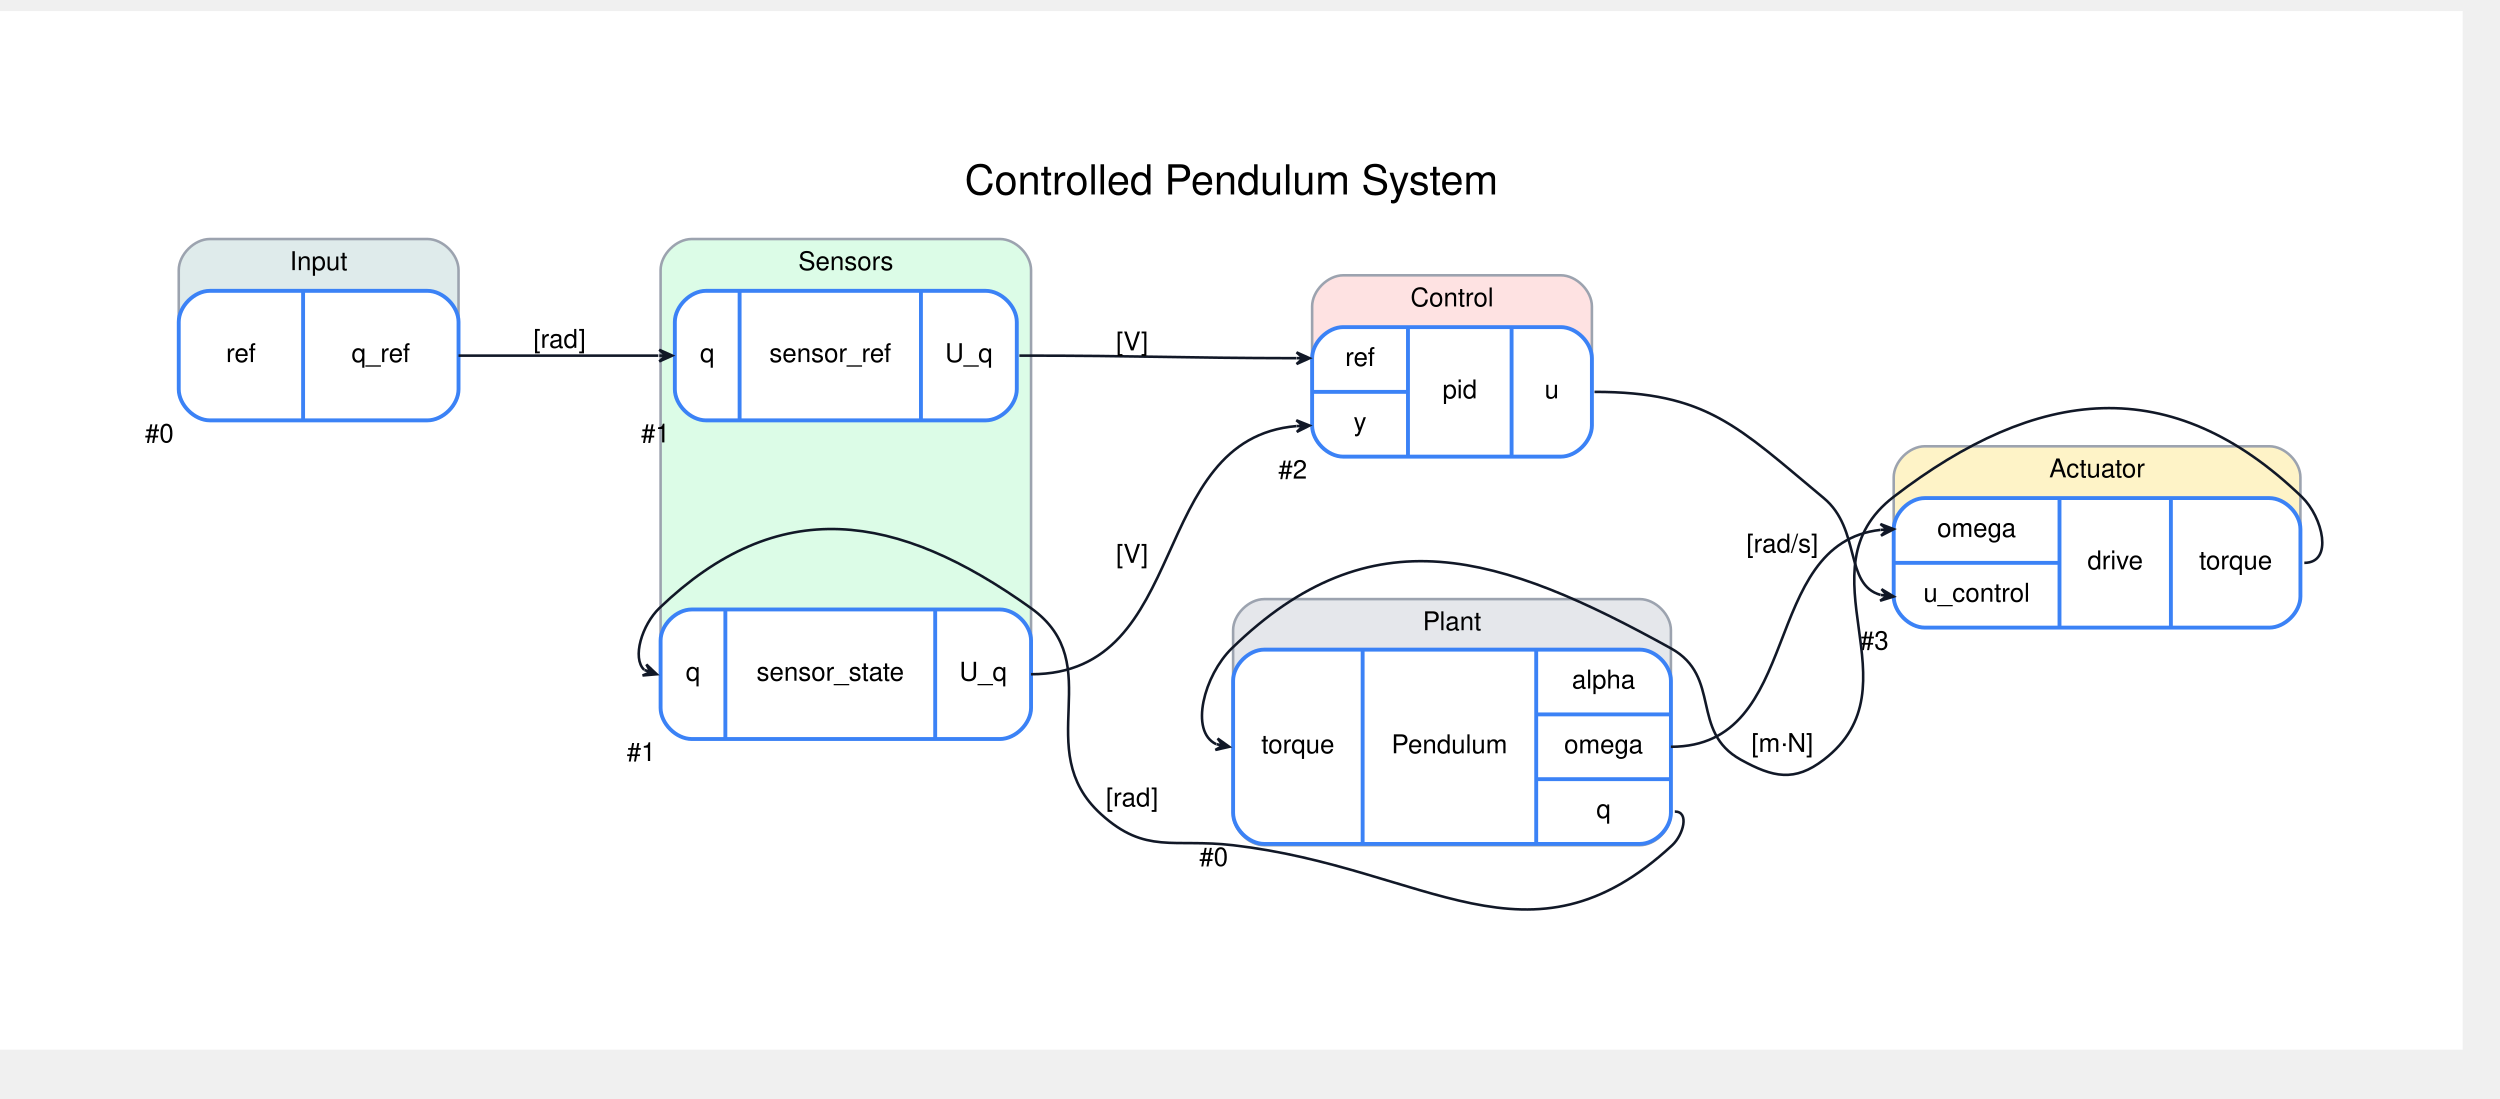
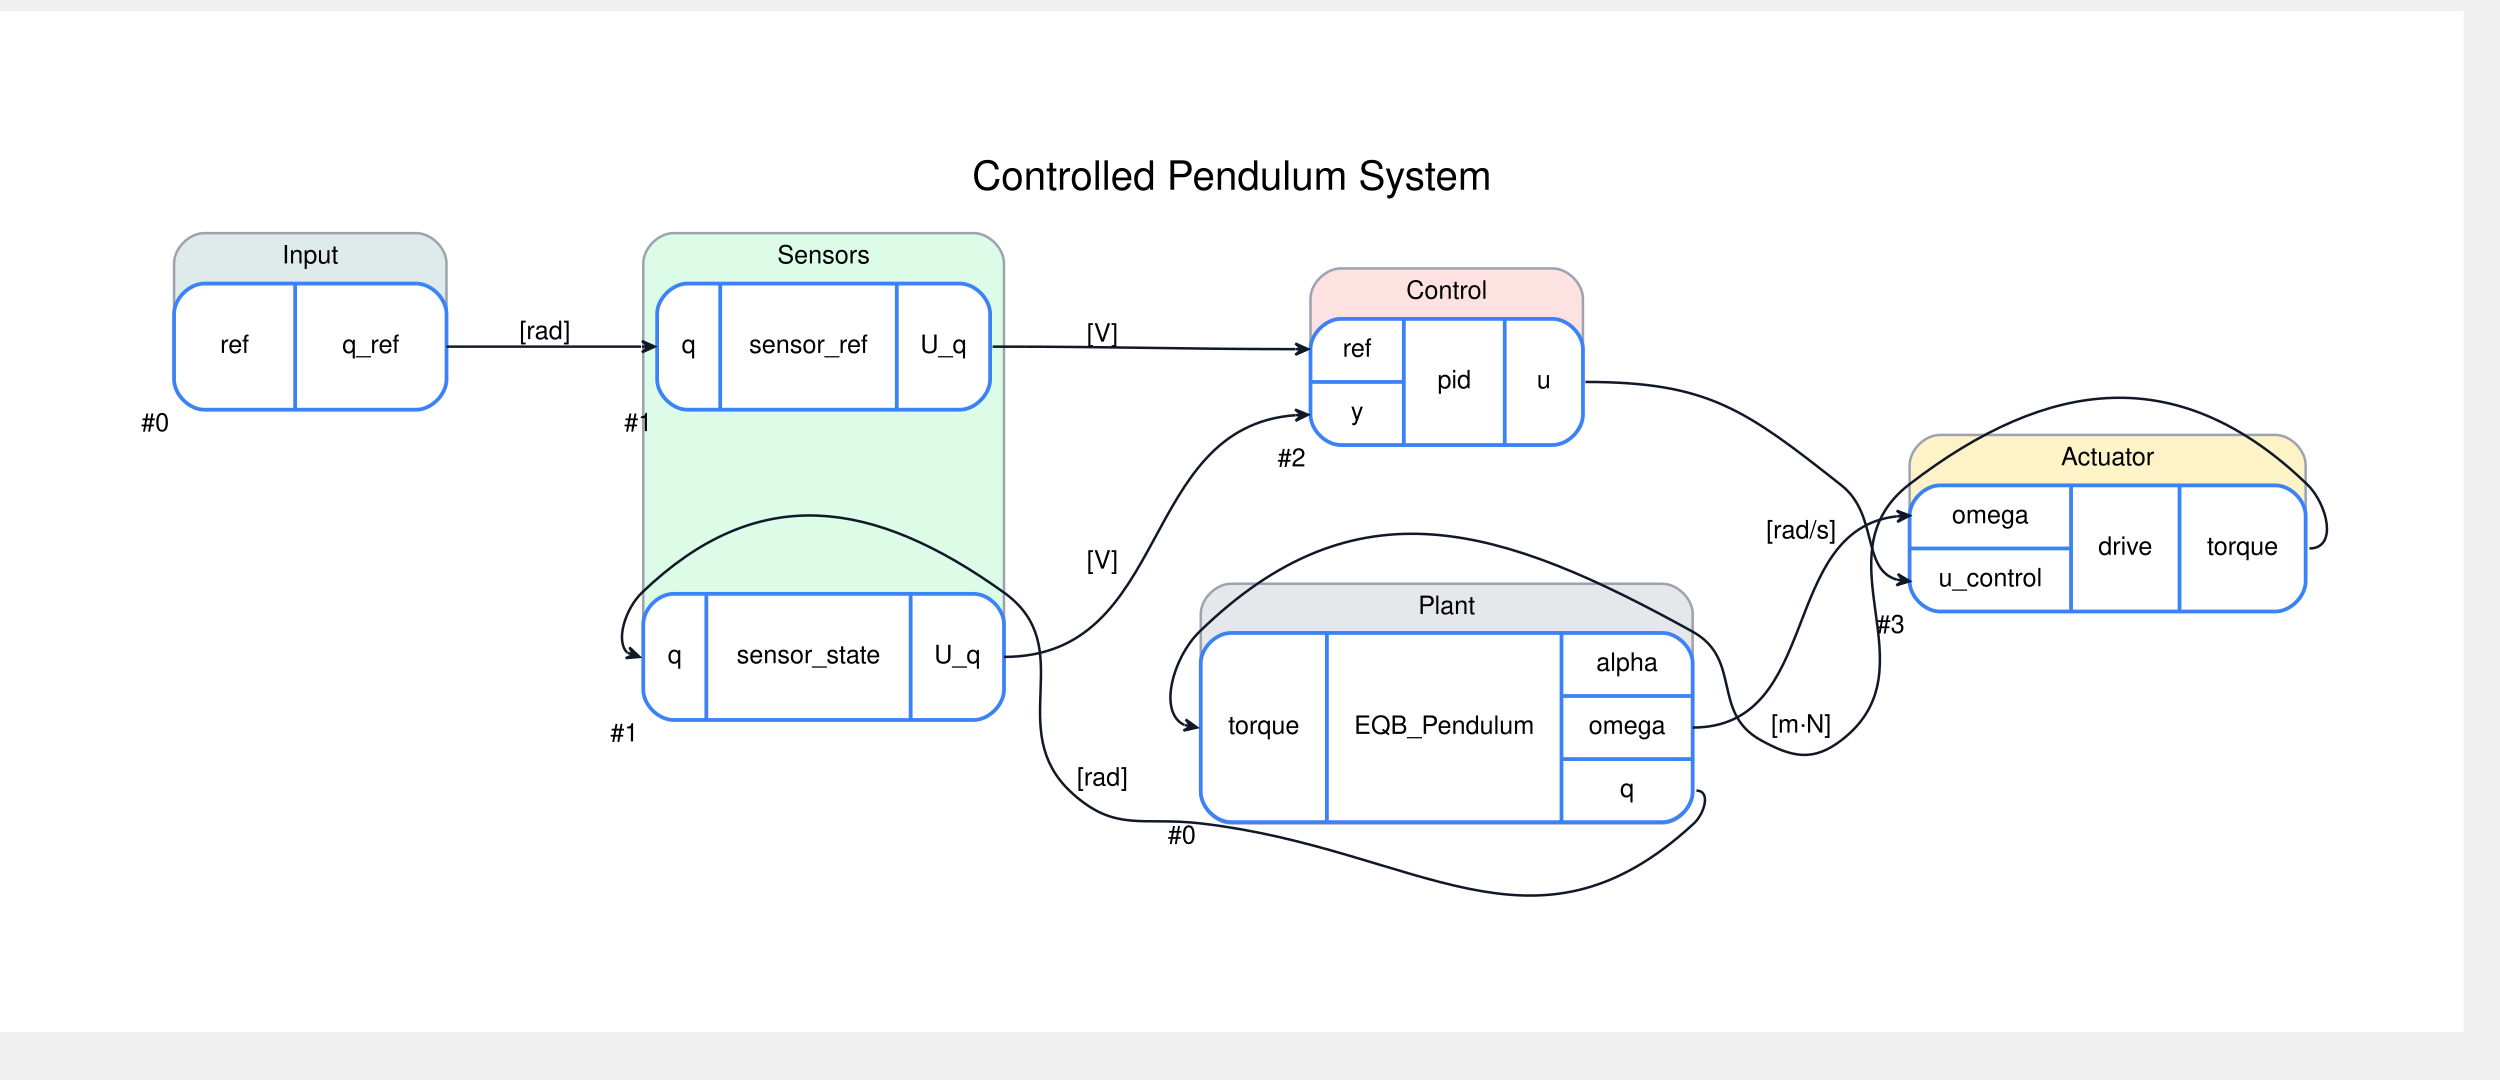
- <svg xmlns="http://www.w3.org/2000/svg" width="979pt" height="430pt" viewBox="14.40 14.40 965.04 415.33">
-   <g id="graph0" class="graph" transform="scale(1 1) rotate(0) translate(68.4 361.33)">
-     <polygon fill="white" stroke="transparent" points="-54,54 -54,-346.93 896.64,-346.93 896.64,54 -54,54" />
-     <text text-anchor="middle" x="421.32" y="-276.13" font-family="Helvetica,sans-Serif" font-size="16.00">Controlled Pendulum System</text>
+ <svg xmlns="http://www.w3.org/2000/svg" width="1005pt" height="434pt" viewBox="14.40 14.40 991.04 419.15">
+   <g id="graph0" class="graph" transform="scale(1 1) rotate(0) translate(68.4 365.15)">
+     <polygon fill="white" stroke="transparent" points="-54,54 -54,-350.75 922.64,-350.75 922.64,54 -54,54" />
+     <text text-anchor="middle" x="434.32" y="-279.95" font-family="Helvetica,sans-Serif" font-size="16.00">Controlled Pendulum System</text>
    <g id="clust1" class="cluster">
-       <path fill="#dfebeb" stroke="#9ca3af" d="M27,-188.93C27,-188.93 111,-188.93 111,-188.93 117,-188.93 123,-194.93 123,-200.93 123,-200.93 123,-246.93 123,-246.93 123,-252.93 117,-258.93 111,-258.93 111,-258.93 27,-258.93 27,-258.93 21,-258.93 15,-252.93 15,-246.93 15,-246.93 15,-200.93 15,-200.93 15,-194.93 21,-188.93 27,-188.93" />
-       <text text-anchor="middle" x="69" y="-246.93" font-family="Helvetica,sans-Serif" font-size="10.00">Input</text>
+       <path fill="#dfebeb" stroke="#9ca3af" d="M27,-192.75C27,-192.75 111,-192.75 111,-192.75 117,-192.75 123,-198.75 123,-204.75 123,-204.75 123,-250.75 123,-250.75 123,-256.75 117,-262.75 111,-262.75 111,-262.75 27,-262.75 27,-262.75 21,-262.75 15,-256.75 15,-250.75 15,-250.75 15,-204.75 15,-204.75 15,-198.75 21,-192.75 27,-192.75" />
+       <text text-anchor="middle" x="69" y="-250.75" font-family="Helvetica,sans-Serif" font-size="10.00">Input</text>
    </g>
    <g id="clust2" class="cluster">
-       <path fill="#dcfce7" stroke="#9ca3af" d="M213,-65.93C213,-65.93 332,-65.93 332,-65.93 338,-65.93 344,-71.93 344,-77.93 344,-77.93 344,-246.93 344,-246.93 344,-252.93 338,-258.93 332,-258.93 332,-258.93 213,-258.93 213,-258.93 207,-258.93 201,-252.93 201,-246.93 201,-246.93 201,-77.93 201,-77.93 201,-71.93 207,-65.93 213,-65.93" />
-       <text text-anchor="middle" x="272.5" y="-246.93" font-family="Helvetica,sans-Serif" font-size="10.00">Sensors</text>
+       <path fill="#dcfce7" stroke="#9ca3af" d="M213,-69.75C213,-69.75 332,-69.75 332,-69.75 338,-69.75 344,-75.75 344,-81.75 344,-81.75 344,-250.75 344,-250.75 344,-256.75 338,-262.75 332,-262.75 332,-262.75 213,-262.75 213,-262.75 207,-262.75 201,-256.75 201,-250.75 201,-250.75 201,-81.75 201,-81.75 201,-75.75 207,-69.75 213,-69.75" />
+       <text text-anchor="middle" x="272.5" y="-250.75" font-family="Helvetica,sans-Serif" font-size="10.00">Sensors</text>
    </g>
    <g id="clust3" class="cluster">
-       <path fill="#fee2e2" stroke="#9ca3af" d="M464.5,-174.93C464.5,-174.93 548.5,-174.93 548.5,-174.93 554.5,-174.93 560.5,-180.93 560.5,-186.93 560.5,-186.93 560.5,-232.93 560.5,-232.93 560.5,-238.93 554.5,-244.93 548.5,-244.93 548.5,-244.93 464.5,-244.93 464.5,-244.93 458.5,-244.93 452.5,-238.93 452.5,-232.93 452.5,-232.93 452.5,-186.93 452.5,-186.93 452.5,-180.93 458.5,-174.93 464.5,-174.93" />
-       <text text-anchor="middle" x="506.5" y="-232.93" font-family="Helvetica,sans-Serif" font-size="10.00">Control</text>
+       <path fill="#fee2e2" stroke="#9ca3af" d="M477.5,-178.75C477.5,-178.75 561.5,-178.75 561.5,-178.75 567.5,-178.75 573.5,-184.75 573.5,-190.75 573.5,-190.75 573.5,-236.75 573.5,-236.75 573.5,-242.75 567.5,-248.75 561.5,-248.75 561.5,-248.75 477.5,-248.75 477.5,-248.75 471.5,-248.75 465.5,-242.75 465.5,-236.75 465.5,-236.75 465.5,-190.75 465.5,-190.75 465.5,-184.75 471.5,-178.75 477.5,-178.75" />
+       <text text-anchor="middle" x="519.5" y="-236.75" font-family="Helvetica,sans-Serif" font-size="10.00">Control</text>
    </g>
    <g id="clust4" class="cluster">
-       <path fill="#fef3c7" stroke="#9ca3af" d="M689,-108.93C689,-108.93 822,-108.93 822,-108.93 828,-108.93 834,-114.93 834,-120.93 834,-120.93 834,-166.93 834,-166.93 834,-172.93 828,-178.93 822,-178.93 822,-178.93 689,-178.93 689,-178.93 683,-178.93 677,-172.93 677,-166.93 677,-166.93 677,-120.93 677,-120.93 677,-114.93 683,-108.93 689,-108.93" />
-       <text text-anchor="middle" x="755.5" y="-166.93" font-family="Helvetica,sans-Serif" font-size="10.00">Actuator</text>
+       <path fill="#fef3c7" stroke="#9ca3af" d="M715,-112.75C715,-112.75 848,-112.75 848,-112.75 854,-112.75 860,-118.75 860,-124.75 860,-124.75 860,-170.75 860,-170.75 860,-176.75 854,-182.75 848,-182.75 848,-182.75 715,-182.75 715,-182.75 709,-182.75 703,-176.75 703,-170.75 703,-170.75 703,-124.75 703,-124.75 703,-118.75 709,-112.75 715,-112.75" />
+       <text text-anchor="middle" x="781.5" y="-170.75" font-family="Helvetica,sans-Serif" font-size="10.00">Actuator</text>
    </g>
    <g id="clust5" class="cluster">
-       <path fill="#e5e7eb" stroke="#9ca3af" d="M434,-24.93C434,-24.93 579,-24.93 579,-24.93 585,-24.93 591,-30.93 591,-36.93 591,-36.93 591,-107.93 591,-107.93 591,-113.93 585,-119.93 579,-119.93 579,-119.93 434,-119.93 434,-119.93 428,-119.93 422,-113.93 422,-107.93 422,-107.93 422,-36.93 422,-36.93 422,-30.93 428,-24.93 434,-24.93" />
-       <text text-anchor="middle" x="506.5" y="-107.93" font-family="Helvetica,sans-Serif" font-size="10.00">Plant</text>
+       <path fill="#e5e7eb" stroke="#9ca3af" d="M434,-28.75C434,-28.75 605,-28.75 605,-28.75 611,-28.75 617,-34.75 617,-40.75 617,-40.75 617,-111.75 617,-111.75 617,-117.75 611,-123.75 605,-123.75 605,-123.75 434,-123.75 434,-123.75 428,-123.75 422,-117.75 422,-111.75 422,-111.75 422,-40.75 422,-40.75 422,-34.75 428,-28.75 434,-28.75" />
+       <text text-anchor="middle" x="519.5" y="-111.75" font-family="Helvetica,sans-Serif" font-size="10.00">Plant</text>
    </g>
    <g id="node1" class="node">
-       <path fill="white" stroke="#3b82f6" stroke-width="1.5" d="M27,-188.93C27,-188.93 111,-188.93 111,-188.93 117,-188.93 123,-194.93 123,-200.93 123,-200.93 123,-226.93 123,-226.93 123,-232.93 117,-238.93 111,-238.93 111,-238.93 27,-238.93 27,-238.93 21,-238.93 15,-232.93 15,-226.93 15,-226.93 15,-200.93 15,-200.93 15,-194.93 21,-188.93 27,-188.93" />
-       <text text-anchor="middle" x="39" y="-211.43" font-family="Helvetica,sans-Serif" font-size="10.00">ref</text>
-       <polyline fill="none" stroke="#3b82f6" stroke-width="1.5" points="63,-188.93 63,-238.93 " />
-       <text text-anchor="middle" x="93" y="-211.43" font-family="Helvetica,sans-Serif" font-size="10.00">q_ref</text>
-       <text text-anchor="middle" x="7.5" y="-180.43" font-family="Helvetica,sans-Serif" font-size="10.00">#0</text>
+       <path fill="white" stroke="#3b82f6" stroke-width="1.5" d="M27,-192.75C27,-192.75 111,-192.75 111,-192.75 117,-192.75 123,-198.75 123,-204.75 123,-204.75 123,-230.75 123,-230.75 123,-236.75 117,-242.75 111,-242.75 111,-242.75 27,-242.75 27,-242.75 21,-242.75 15,-236.75 15,-230.75 15,-230.75 15,-204.75 15,-204.75 15,-198.75 21,-192.75 27,-192.75" />
+       <text text-anchor="middle" x="39" y="-215.25" font-family="Helvetica,sans-Serif" font-size="10.00">ref</text>
+       <polyline fill="none" stroke="#3b82f6" stroke-width="1.5" points="63,-192.75 63,-242.75 " />
+       <text text-anchor="middle" x="93" y="-215.25" font-family="Helvetica,sans-Serif" font-size="10.00">q_ref</text>
+       <text text-anchor="middle" x="7.5" y="-184.25" font-family="Helvetica,sans-Serif" font-size="10.00">#0</text>
    </g>
    <g id="node2" class="node">
-       <path fill="white" stroke="#3b82f6" stroke-width="1.5" d="M218.5,-188.93C218.5,-188.93 326.5,-188.93 326.5,-188.93 332.5,-188.93 338.5,-194.93 338.5,-200.93 338.5,-200.93 338.5,-226.93 338.5,-226.93 338.5,-232.93 332.5,-238.93 326.5,-238.93 326.5,-238.93 218.5,-238.93 218.5,-238.93 212.5,-238.93 206.5,-232.93 206.5,-226.93 206.5,-226.93 206.5,-200.93 206.5,-200.93 206.5,-194.93 212.5,-188.93 218.5,-188.93" />
-       <text text-anchor="middle" x="219" y="-211.43" font-family="Helvetica,sans-Serif" font-size="10.00">q</text>
-       <polyline fill="none" stroke="#3b82f6" stroke-width="1.5" points="231.5,-188.93 231.5,-238.93 " />
-       <text text-anchor="middle" x="266.5" y="-211.43" font-family="Helvetica,sans-Serif" font-size="10.00">sensor_ref</text>
-       <polyline fill="none" stroke="#3b82f6" stroke-width="1.5" points="301.5,-188.93 301.5,-238.93 " />
-       <text text-anchor="middle" x="320" y="-211.43" font-family="Helvetica,sans-Serif" font-size="10.00">U_q</text>
-       <text text-anchor="middle" x="199" y="-180.43" font-family="Helvetica,sans-Serif" font-size="10.00">#1</text>
+       <path fill="white" stroke="#3b82f6" stroke-width="1.5" d="M218.5,-192.75C218.5,-192.75 326.5,-192.75 326.5,-192.75 332.5,-192.75 338.5,-198.75 338.5,-204.75 338.5,-204.75 338.5,-230.75 338.5,-230.75 338.5,-236.75 332.5,-242.75 326.5,-242.75 326.5,-242.75 218.5,-242.75 218.5,-242.75 212.5,-242.75 206.5,-236.75 206.5,-230.75 206.5,-230.75 206.5,-204.75 206.5,-204.75 206.5,-198.75 212.5,-192.75 218.5,-192.75" />
+       <text text-anchor="middle" x="219" y="-215.25" font-family="Helvetica,sans-Serif" font-size="10.00">q</text>
+       <polyline fill="none" stroke="#3b82f6" stroke-width="1.5" points="231.5,-192.75 231.5,-242.75 " />
+       <text text-anchor="middle" x="266.5" y="-215.25" font-family="Helvetica,sans-Serif" font-size="10.00">sensor_ref</text>
+       <polyline fill="none" stroke="#3b82f6" stroke-width="1.5" points="301.5,-192.75 301.5,-242.75 " />
+       <text text-anchor="middle" x="320" y="-215.25" font-family="Helvetica,sans-Serif" font-size="10.00">U_q</text>
+       <text text-anchor="middle" x="199" y="-184.25" font-family="Helvetica,sans-Serif" font-size="10.00">#1</text>
    </g>
    <g id="edge1" class="edge">
-       <path fill="none" stroke="#111827" d="M123,-213.93C157.8,-213.93 167.83,-213.93 200.12,-213.93" />
-       <polygon fill="#111827" stroke="#111827" points="205.5,-213.93 200.5,-216.18 203,-213.93 200.5,-213.93 200.5,-213.93 200.5,-213.93 203,-213.93 200.5,-211.68 205.5,-213.93 205.5,-213.93" />
-       <text text-anchor="middle" x="162" y="-216.93" font-family="Helvetica,sans-Serif" font-size="10.00">[rad]</text>
+       <path fill="none" stroke="#111827" d="M123,-217.75C157.8,-217.75 167.83,-217.75 200.12,-217.75" />
+       <polygon fill="#111827" stroke="#111827" points="205.5,-217.75 200.5,-220 203,-217.75 200.5,-217.75 200.5,-217.75 200.5,-217.75 203,-217.75 200.5,-215.5 205.5,-217.75 205.5,-217.75" />
+       <text text-anchor="middle" x="162" y="-220.75" font-family="Helvetica,sans-Serif" font-size="10.00">[rad]</text>
    </g>
    <g id="node4" class="node">
-       <path fill="white" stroke="#3b82f6" stroke-width="1.5" d="M464.5,-174.93C464.5,-174.93 548.5,-174.93 548.5,-174.93 554.5,-174.93 560.5,-180.93 560.5,-186.93 560.5,-186.93 560.5,-212.93 560.5,-212.93 560.5,-218.93 554.5,-224.93 548.5,-224.93 548.5,-224.93 464.5,-224.93 464.5,-224.93 458.5,-224.93 452.5,-218.93 452.5,-212.93 452.5,-212.93 452.5,-186.93 452.5,-186.93 452.5,-180.93 458.5,-174.93 464.5,-174.93" />
-       <text text-anchor="middle" x="471" y="-209.93" font-family="Helvetica,sans-Serif" font-size="10.00">ref</text>
-       <polyline fill="none" stroke="#3b82f6" stroke-width="1.5" points="452.5,-199.93 489.5,-199.93 " />
-       <text text-anchor="middle" x="471" y="-184.93" font-family="Helvetica,sans-Serif" font-size="10.00">y</text>
-       <polyline fill="none" stroke="#3b82f6" stroke-width="1.5" points="489.5,-174.93 489.5,-224.93 " />
-       <text text-anchor="middle" x="509.5" y="-197.43" font-family="Helvetica,sans-Serif" font-size="10.00">pid</text>
-       <polyline fill="none" stroke="#3b82f6" stroke-width="1.5" points="529.5,-174.93 529.5,-224.93 " />
-       <text text-anchor="middle" x="545" y="-197.43" font-family="Helvetica,sans-Serif" font-size="10.00">u</text>
-       <text text-anchor="middle" x="445" y="-166.43" font-family="Helvetica,sans-Serif" font-size="10.00">#2</text>
+       <path fill="white" stroke="#3b82f6" stroke-width="1.5" d="M477.5,-178.75C477.5,-178.75 561.5,-178.75 561.5,-178.75 567.5,-178.75 573.5,-184.75 573.5,-190.75 573.5,-190.75 573.5,-216.75 573.5,-216.75 573.5,-222.75 567.5,-228.75 561.5,-228.75 561.5,-228.75 477.5,-228.75 477.5,-228.75 471.5,-228.75 465.5,-222.75 465.5,-216.75 465.5,-216.75 465.5,-190.75 465.5,-190.75 465.5,-184.75 471.5,-178.75 477.5,-178.75" />
+       <text text-anchor="middle" x="484" y="-213.75" font-family="Helvetica,sans-Serif" font-size="10.00">ref</text>
+       <polyline fill="none" stroke="#3b82f6" stroke-width="1.5" points="465.5,-203.75 502.5,-203.75 " />
+       <text text-anchor="middle" x="484" y="-188.75" font-family="Helvetica,sans-Serif" font-size="10.00">y</text>
+       <polyline fill="none" stroke="#3b82f6" stroke-width="1.5" points="502.5,-178.75 502.5,-228.75 " />
+       <text text-anchor="middle" x="522.5" y="-201.25" font-family="Helvetica,sans-Serif" font-size="10.00">pid</text>
+       <polyline fill="none" stroke="#3b82f6" stroke-width="1.5" points="542.5,-178.75 542.5,-228.75 " />
+       <text text-anchor="middle" x="558" y="-201.25" font-family="Helvetica,sans-Serif" font-size="10.00">u</text>
+       <text text-anchor="middle" x="458" y="-170.25" font-family="Helvetica,sans-Serif" font-size="10.00">#2</text>
    </g>
    <g id="edge3" class="edge">
-       <path fill="none" stroke="#111827" d="M339.5,-213.93C387.53,-213.93 400.8,-213 446.38,-212.93" />
-       <polygon fill="#111827" stroke="#111827" points="451.5,-212.93 446.5,-215.18 449,-212.93 446.5,-212.93 446.5,-212.93 446.5,-212.93 449,-212.93 446.5,-210.68 451.5,-212.93 451.5,-212.93" />
-       <text text-anchor="middle" x="383" y="-215.93" font-family="Helvetica,sans-Serif" font-size="10.00">[V]</text>
+       <path fill="none" stroke="#111827" d="M339.5,-217.75C393.32,-217.75 408.03,-216.81 459.41,-216.75" />
+       <polygon fill="#111827" stroke="#111827" points="464.5,-216.75 459.5,-219 462,-216.75 459.5,-216.75 459.5,-216.75 459.5,-216.75 462,-216.75 459.5,-214.5 464.5,-216.75 464.5,-216.75" />
+       <text text-anchor="middle" x="383" y="-219.75" font-family="Helvetica,sans-Serif" font-size="10.00">[V]</text>
    </g>
    <g id="node3" class="node">
-       <path fill="white" stroke="#3b82f6" stroke-width="1.5" d="M213,-65.93C213,-65.93 332,-65.93 332,-65.93 338,-65.93 344,-71.93 344,-77.93 344,-77.93 344,-103.93 344,-103.93 344,-109.93 338,-115.93 332,-115.93 332,-115.93 213,-115.93 213,-115.93 207,-115.93 201,-109.93 201,-103.93 201,-103.93 201,-77.93 201,-77.93 201,-71.93 207,-65.93 213,-65.93" />
-       <text text-anchor="middle" x="213.5" y="-88.43" font-family="Helvetica,sans-Serif" font-size="10.00">q</text>
-       <polyline fill="none" stroke="#3b82f6" stroke-width="1.5" points="226,-65.93 226,-115.93 " />
-       <text text-anchor="middle" x="266.5" y="-88.43" font-family="Helvetica,sans-Serif" font-size="10.00">sensor_state</text>
-       <polyline fill="none" stroke="#3b82f6" stroke-width="1.5" points="307,-65.93 307,-115.93 " />
-       <text text-anchor="middle" x="325.5" y="-88.43" font-family="Helvetica,sans-Serif" font-size="10.00">U_q</text>
-       <text text-anchor="middle" x="193.5" y="-57.43" font-family="Helvetica,sans-Serif" font-size="10.00">#1</text>
+       <path fill="white" stroke="#3b82f6" stroke-width="1.5" d="M213,-69.75C213,-69.75 332,-69.75 332,-69.75 338,-69.75 344,-75.75 344,-81.75 344,-81.75 344,-107.75 344,-107.75 344,-113.75 338,-119.75 332,-119.75 332,-119.75 213,-119.75 213,-119.75 207,-119.75 201,-113.75 201,-107.75 201,-107.75 201,-81.75 201,-81.75 201,-75.75 207,-69.75 213,-69.75" />
+       <text text-anchor="middle" x="213.5" y="-92.25" font-family="Helvetica,sans-Serif" font-size="10.00">q</text>
+       <polyline fill="none" stroke="#3b82f6" stroke-width="1.5" points="226,-69.75 226,-119.75 " />
+       <text text-anchor="middle" x="266.5" y="-92.25" font-family="Helvetica,sans-Serif" font-size="10.00">sensor_state</text>
+       <polyline fill="none" stroke="#3b82f6" stroke-width="1.5" points="307,-69.75 307,-119.75 " />
+       <text text-anchor="middle" x="325.5" y="-92.25" font-family="Helvetica,sans-Serif" font-size="10.00">U_q</text>
+       <text text-anchor="middle" x="193.5" y="-61.25" font-family="Helvetica,sans-Serif" font-size="10.00">#1</text>
    </g>
    <g id="edge4" class="edge">
-       <path fill="none" stroke="#111827" d="M344,-90.93C406.3,-90.93 388.51,-181.75 446.43,-186.72" />
-       <polygon fill="#111827" stroke="#111827" points="451.5,-186.93 446.41,-188.97 449,-186.82 446.5,-186.72 446.5,-186.72 446.5,-186.72 449,-186.82 446.6,-184.47 451.5,-186.93 451.5,-186.93" />
-       <text text-anchor="middle" x="383" y="-133.93" font-family="Helvetica,sans-Serif" font-size="10.00">[V]</text>
+       <path fill="none" stroke="#111827" d="M344,-94.75C410.74,-94.75 396.81,-185.94 459.45,-190.57" />
+       <polygon fill="#111827" stroke="#111827" points="464.5,-190.75 459.42,-192.82 462,-190.66 459.5,-190.57 459.5,-190.57 459.5,-190.57 462,-190.66 459.58,-188.32 464.5,-190.75 464.5,-190.75" />
+       <text text-anchor="middle" x="383" y="-129.75" font-family="Helvetica,sans-Serif" font-size="10.00">[V]</text>
    </g>
    <g id="node5" class="node">
-       <path fill="white" stroke="#3b82f6" stroke-width="1.5" d="M689,-108.93C689,-108.93 822,-108.93 822,-108.93 828,-108.93 834,-114.93 834,-120.93 834,-120.93 834,-146.93 834,-146.93 834,-152.93 828,-158.93 822,-158.93 822,-158.93 689,-158.93 689,-158.93 683,-158.93 677,-152.93 677,-146.93 677,-146.93 677,-120.93 677,-120.93 677,-114.93 683,-108.93 689,-108.93" />
-       <text text-anchor="middle" x="709" y="-143.93" font-family="Helvetica,sans-Serif" font-size="10.00">omega</text>
-       <polyline fill="none" stroke="#3b82f6" stroke-width="1.5" points="677,-133.93 741,-133.93 " />
-       <text text-anchor="middle" x="709" y="-118.93" font-family="Helvetica,sans-Serif" font-size="10.00">u_control</text>
-       <polyline fill="none" stroke="#3b82f6" stroke-width="1.5" points="741,-108.93 741,-158.93 " />
-       <text text-anchor="middle" x="762.5" y="-131.43" font-family="Helvetica,sans-Serif" font-size="10.00">drive</text>
-       <polyline fill="none" stroke="#3b82f6" stroke-width="1.5" points="784,-108.93 784,-158.93 " />
-       <text text-anchor="middle" x="809" y="-131.43" font-family="Helvetica,sans-Serif" font-size="10.00">torque</text>
-       <text text-anchor="middle" x="669.5" y="-100.43" font-family="Helvetica,sans-Serif" font-size="10.00">#3</text>
+       <path fill="white" stroke="#3b82f6" stroke-width="1.5" d="M715,-112.75C715,-112.75 848,-112.75 848,-112.75 854,-112.75 860,-118.75 860,-124.75 860,-124.75 860,-150.75 860,-150.75 860,-156.75 854,-162.75 848,-162.75 848,-162.75 715,-162.75 715,-162.75 709,-162.75 703,-156.75 703,-150.75 703,-150.75 703,-124.75 703,-124.75 703,-118.75 709,-112.75 715,-112.75" />
+       <text text-anchor="middle" x="735" y="-147.75" font-family="Helvetica,sans-Serif" font-size="10.00">omega</text>
+       <polyline fill="none" stroke="#3b82f6" stroke-width="1.5" points="703,-137.75 767,-137.75 " />
+       <text text-anchor="middle" x="735" y="-122.75" font-family="Helvetica,sans-Serif" font-size="10.00">u_control</text>
+       <polyline fill="none" stroke="#3b82f6" stroke-width="1.5" points="767,-112.75 767,-162.75 " />
+       <text text-anchor="middle" x="788.5" y="-135.25" font-family="Helvetica,sans-Serif" font-size="10.00">drive</text>
+       <polyline fill="none" stroke="#3b82f6" stroke-width="1.5" points="810,-112.75 810,-162.75 " />
+       <text text-anchor="middle" x="835" y="-135.25" font-family="Helvetica,sans-Serif" font-size="10.00">torque</text>
+       <text text-anchor="middle" x="695.5" y="-104.25" font-family="Helvetica,sans-Serif" font-size="10.00">#3</text>
    </g>
    <g id="edge5" class="edge">
-       <path fill="none" stroke="#111827" d="M561.5,-199.93C604.85,-199.93 616.66,-186.64 650,-158.93 664.44,-146.93 657.87,-125.47 671.93,-121.55" />
-       <polygon fill="#111827" stroke="#111827" points="677,-120.93 672.31,-123.77 674.52,-121.23 672.04,-121.54 672.04,-121.54 672.04,-121.54 674.52,-121.23 671.76,-119.3 677,-120.93 677,-120.93" />
+       <path fill="none" stroke="#111827" d="M574.5,-203.75C623.15,-203.75 637.82,-192.9 676,-162.75 690.73,-151.11 683.92,-129.36 697.94,-125.38" />
+       <polygon fill="#111827" stroke="#111827" points="703,-124.75 698.32,-127.6 700.52,-125.06 698.04,-125.37 698.04,-125.37 698.04,-125.37 700.52,-125.06 697.76,-123.14 703,-124.75 703,-124.75" />
    </g>
    <g id="node6" class="node">
-       <path fill="white" stroke="#3b82f6" stroke-width="1.5" d="M434,-25.43C434,-25.43 579,-25.43 579,-25.43 585,-25.43 591,-31.43 591,-37.43 591,-37.43 591,-88.43 591,-88.43 591,-94.43 585,-100.43 579,-100.43 579,-100.43 434,-100.43 434,-100.43 428,-100.43 422,-94.43 422,-88.43 422,-88.43 422,-37.43 422,-37.43 422,-31.43 428,-25.43 434,-25.43" />
-       <text text-anchor="middle" x="447" y="-60.43" font-family="Helvetica,sans-Serif" font-size="10.00">torque</text>
-       <polyline fill="none" stroke="#3b82f6" stroke-width="1.5" points="472,-25.43 472,-100.43 " />
-       <text text-anchor="middle" x="505.5" y="-60.43" font-family="Helvetica,sans-Serif" font-size="10.00">Pendulum</text>
-       <polyline fill="none" stroke="#3b82f6" stroke-width="1.5" points="539,-25.43 539,-100.43 " />
-       <text text-anchor="middle" x="565" y="-85.43" font-family="Helvetica,sans-Serif" font-size="10.00">alpha</text>
-       <polyline fill="none" stroke="#3b82f6" stroke-width="1.5" points="539,-75.43 591,-75.43 " />
-       <text text-anchor="middle" x="565" y="-60.43" font-family="Helvetica,sans-Serif" font-size="10.00">omega</text>
-       <polyline fill="none" stroke="#3b82f6" stroke-width="1.5" points="539,-50.43 591,-50.43 " />
-       <text text-anchor="middle" x="565" y="-35.43" font-family="Helvetica,sans-Serif" font-size="10.00">q</text>
-       <text text-anchor="middle" x="414.5" y="-16.93" font-family="Helvetica,sans-Serif" font-size="10.00">#0</text>
+       <path fill="white" stroke="#3b82f6" stroke-width="1.5" d="M434,-29.25C434,-29.25 605,-29.25 605,-29.25 611,-29.25 617,-35.25 617,-41.25 617,-41.25 617,-92.25 617,-92.25 617,-98.25 611,-104.25 605,-104.25 605,-104.25 434,-104.25 434,-104.25 428,-104.25 422,-98.25 422,-92.25 422,-92.25 422,-41.25 422,-41.25 422,-35.25 428,-29.25 434,-29.25" />
+       <text text-anchor="middle" x="447" y="-64.25" font-family="Helvetica,sans-Serif" font-size="10.00">torque</text>
+       <polyline fill="none" stroke="#3b82f6" stroke-width="1.5" points="472,-29.25 472,-104.25 " />
+       <text text-anchor="middle" x="518.5" y="-64.25" font-family="Helvetica,sans-Serif" font-size="10.00">EQB_Pendulum</text>
+       <polyline fill="none" stroke="#3b82f6" stroke-width="1.5" points="565,-29.25 565,-104.25 " />
+       <text text-anchor="middle" x="591" y="-89.25" font-family="Helvetica,sans-Serif" font-size="10.00">alpha</text>
+       <polyline fill="none" stroke="#3b82f6" stroke-width="1.5" points="565,-79.25 617,-79.25 " />
+       <text text-anchor="middle" x="591" y="-64.25" font-family="Helvetica,sans-Serif" font-size="10.00">omega</text>
+       <polyline fill="none" stroke="#3b82f6" stroke-width="1.5" points="565,-54.25 617,-54.25 " />
+       <text text-anchor="middle" x="591" y="-39.25" font-family="Helvetica,sans-Serif" font-size="10.00">q</text>
+       <text text-anchor="middle" x="414.5" y="-20.75" font-family="Helvetica,sans-Serif" font-size="10.00">#0</text>
    </g>
    <g id="edge6" class="edge">
-       <path fill="none" stroke="#111827" d="M835.5,-133.93C846.84,-133.93 842.68,-151.57 834.5,-159.43 784.04,-207.95 732.5,-202.09 677,-159.43 639.99,-130.98 687.01,-86.38 650,-57.93 638.72,-49.26 630.45,-51.05 618,-57.93 598.25,-68.85 610.75,-90.01 591,-100.93 525.07,-137.38 475.46,-153.49 421.5,-100.93 410.82,-90.52 405.05,-68.87 415.47,-63.94" />
-       <polygon fill="#111827" stroke="#111827" points="420.5,-62.93 416.04,-66.12 418.05,-63.42 415.6,-63.92 415.6,-63.92 415.6,-63.92 418.05,-63.42 415.15,-61.71 420.5,-62.93 420.5,-62.93" />
-       <text text-anchor="middle" x="634" y="-60.93" font-family="Helvetica,sans-Serif" font-size="10.00">[m·N]</text>
+       <path fill="none" stroke="#111827" d="M861.5,-137.75C872.84,-137.75 868.68,-155.39 860.5,-163.25 810.04,-211.77 758.5,-205.91 703,-163.25 665.99,-134.8 713.01,-90.2 676,-61.75 664.72,-53.08 656.45,-54.87 644,-61.75 624.25,-72.67 636.75,-93.83 617,-104.75 540.96,-146.79 483.74,-165.38 421.5,-104.75 410.82,-94.34 405.05,-72.7 415.47,-67.77" />
+       <polygon fill="#111827" stroke="#111827" points="420.5,-66.75 416.04,-69.94 418.05,-67.24 415.6,-67.74 415.6,-67.74 415.6,-67.74 418.05,-67.24 415.15,-65.53 420.5,-66.75 420.5,-66.75" />
+       <text text-anchor="middle" x="660" y="-64.75" font-family="Helvetica,sans-Serif" font-size="10.00">[m·N]</text>
    </g>
    <g id="edge2" class="edge">
-       <path fill="none" stroke="#111827" d="M592.5,-37.93C598.29,-37.93 595.75,-28.86 591.5,-24.93 536.23,26.26 496.83,-16.24 422,-24.93 398.87,-27.61 388.24,-21.27 371,-36.93 343.37,-62.01 374.33,-94.69 344,-116.43 292.16,-153.57 246.47,-160.63 200.5,-116.43 193.86,-110.04 189.86,-97.2 194.68,-92.61" />
-       <polygon fill="#111827" stroke="#111827" points="199.5,-90.93 195.52,-94.7 197.14,-91.75 194.78,-92.57 194.78,-92.57 194.78,-92.57 197.14,-91.75 194.04,-90.45 199.5,-90.93 199.5,-90.93" />
-       <text text-anchor="middle" x="383" y="-39.93" font-family="Helvetica,sans-Serif" font-size="10.00">[rad]</text>
+       <path fill="none" stroke="#111827" d="M618.5,-41.75C624.29,-41.75 621.75,-32.69 617.5,-28.75 553.75,30.29 508.31,-18.73 422,-28.75 398.87,-31.44 388.24,-25.1 371,-40.75 343.37,-65.84 374.33,-98.52 344,-120.25 292.16,-157.4 246.47,-164.46 200.5,-120.25 193.86,-113.86 189.86,-101.02 194.68,-96.43" />
+       <polygon fill="#111827" stroke="#111827" points="199.5,-94.75 195.52,-98.52 197.14,-95.57 194.78,-96.4 194.78,-96.4 194.78,-96.4 197.14,-95.57 194.04,-94.27 199.5,-94.75 199.5,-94.75" />
+       <text text-anchor="middle" x="383" y="-43.75" font-family="Helvetica,sans-Serif" font-size="10.00">[rad]</text>
    </g>
    <g id="edge7" class="edge">
-       <path fill="none" stroke="#111827" d="M591,-62.93C642.66,-62.93 624.87,-141.44 671.92,-146.66" />
-       <polygon fill="#111827" stroke="#111827" points="677,-146.93 671.89,-148.91 674.5,-146.79 672.01,-146.66 672.01,-146.66 672.01,-146.66 674.5,-146.79 672.13,-144.41 677,-146.93 677,-146.93" />
-       <text text-anchor="middle" x="634" y="-137.93" font-family="Helvetica,sans-Serif" font-size="10.00">[rad/s]</text>
+       <path fill="none" stroke="#111827" d="M617,-66.75C668.66,-66.75 650.87,-145.27 697.92,-150.48" />
+       <polygon fill="#111827" stroke="#111827" points="703,-150.75 697.89,-152.73 700.5,-150.62 698.01,-150.48 698.01,-150.48 698.01,-150.48 700.5,-150.62 698.13,-148.24 703,-150.75 703,-150.75" />
+       <text text-anchor="middle" x="660" y="-141.75" font-family="Helvetica,sans-Serif" font-size="10.00">[rad/s]</text>
    </g>
  </g>
</svg>
